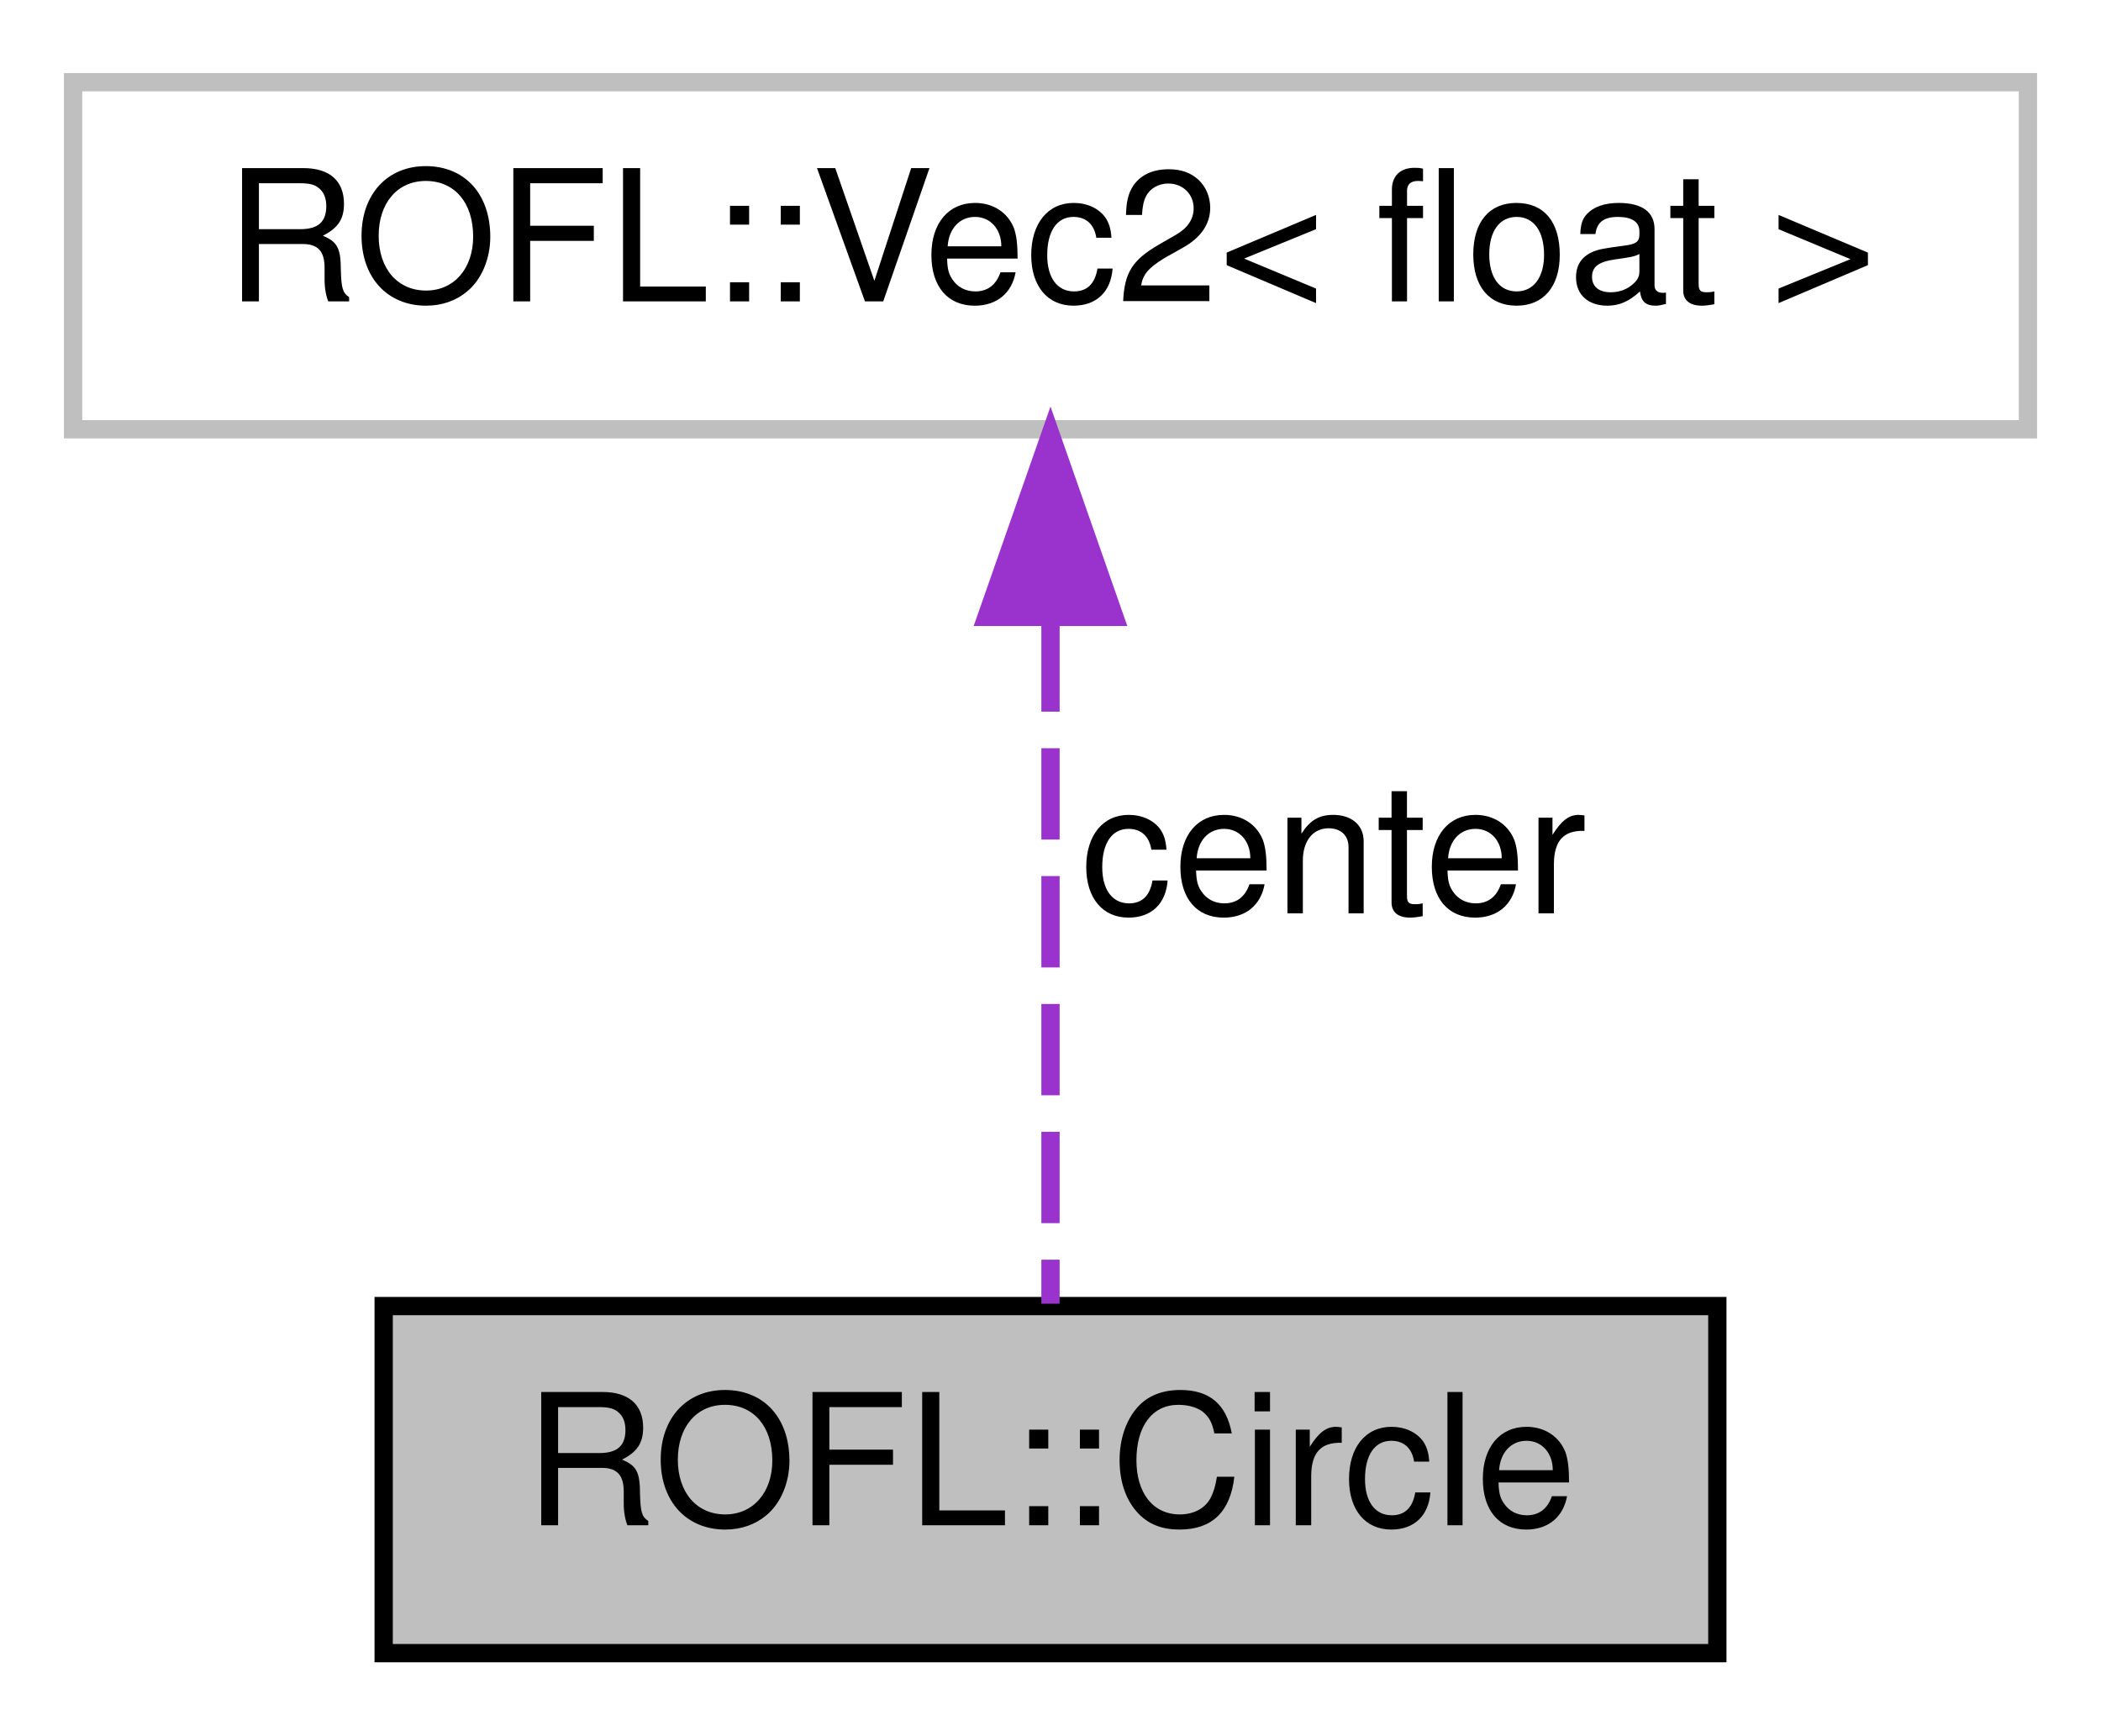
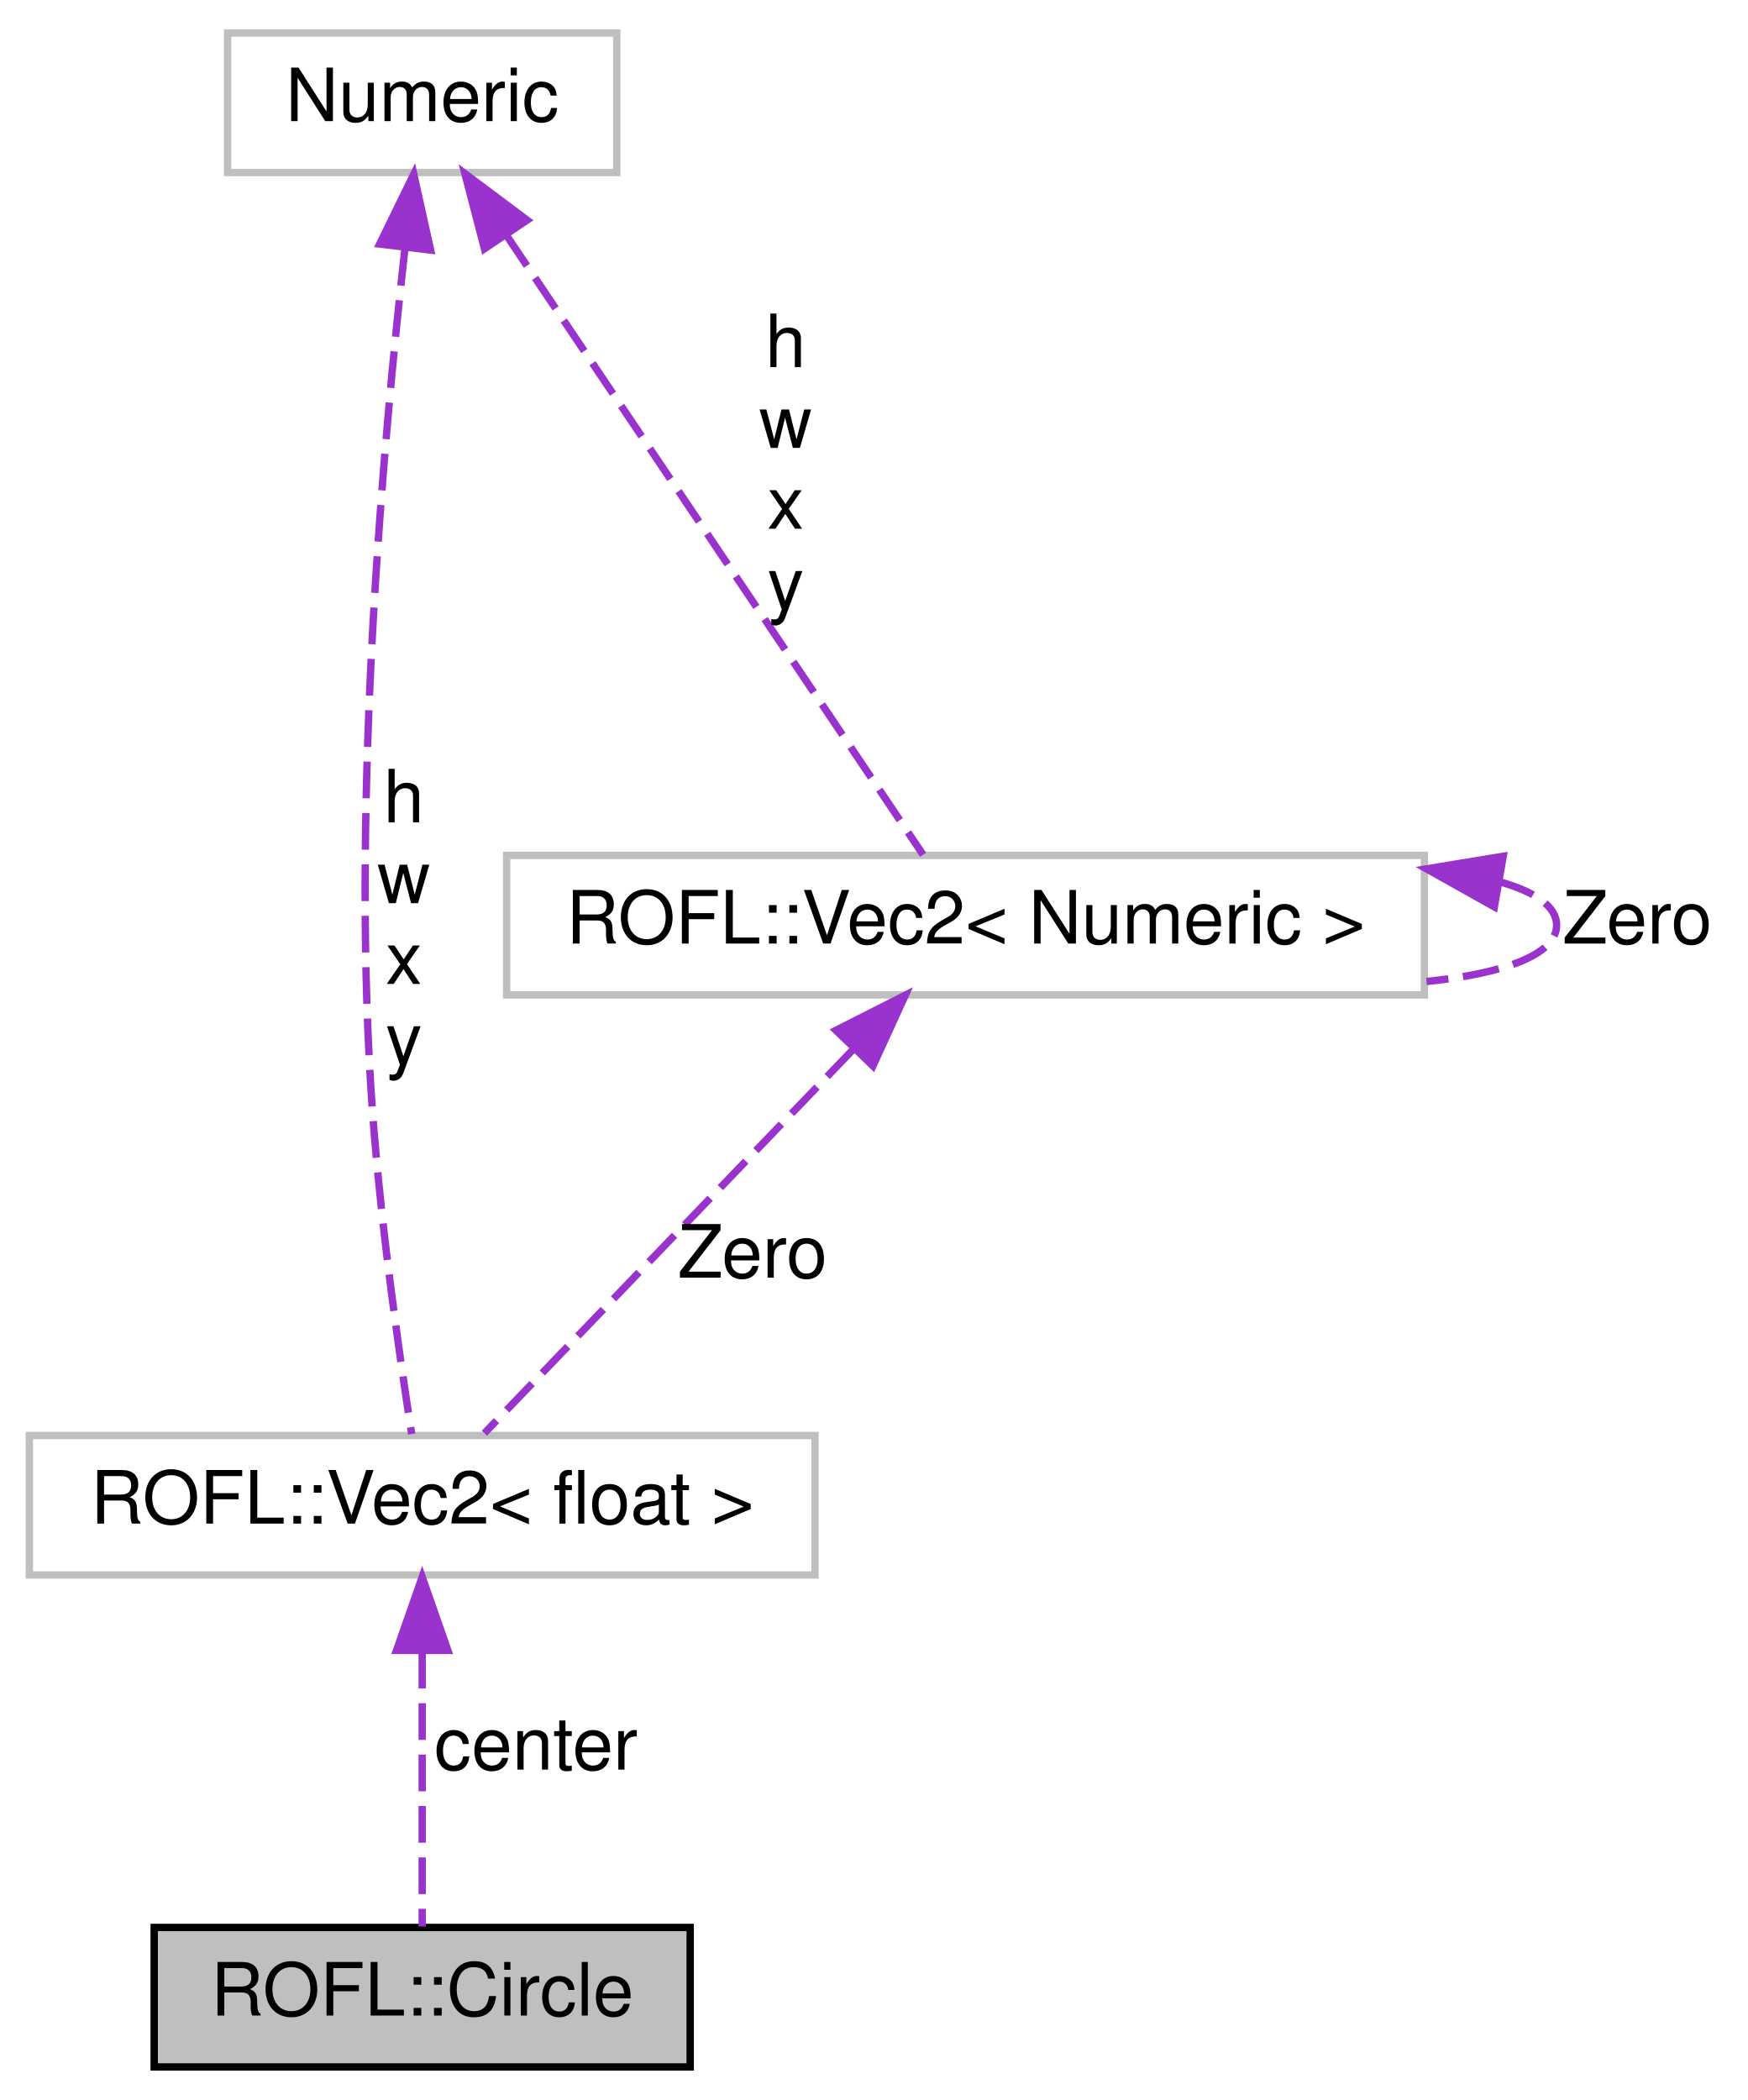
- <svg xmlns="http://www.w3.org/2000/svg" xmlns:xlink="http://www.w3.org/1999/xlink" width="115pt" height="95pt" viewBox="0.00 0.00 115.00 95.00">
-   <g id="graph0" class="graph" transform="scale(1 1) rotate(0) translate(4 91)">
+ <svg xmlns="http://www.w3.org/2000/svg" xmlns:xlink="http://www.w3.org/1999/xlink" width="238pt" height="286pt" viewBox="0.00 0.00 238.00 286.00">
+   <g id="graph0" class="graph" transform="scale(1 1) rotate(0) translate(4 282)">
    <g id="node1" class="node">
      <g id="a_node1">
        <a xlink:title=" ">
          <polygon fill="#bfbfbf" stroke="black" points="17,-0.5 17,-19.5 90,-19.5 90,-0.5 17,-0.5" />
          <text text-anchor="middle" x="53.5" y="-7.5" font-family="Helvetica,sans-Serif" font-size="10.00">ROFL::Circle</text>
        </a>
      </g>
    </g>
    <g id="node2" class="node">
      <g id="a_node2">
        <a xlink:href="struct_r_o_f_l_1_1_vec2.html" target="_top" xlink:title=" ">
          <polygon fill="none" stroke="#bfbfbf" points="0,-67.5 0,-86.5 107,-86.5 107,-67.5 0,-67.5" />
          <text text-anchor="middle" x="53.5" y="-74.5" font-family="Helvetica,sans-Serif" font-size="10.00">ROFL::Vec2&lt; float &gt;</text>
        </a>
      </g>
    </g>
    <g id="edge1" class="edge">
      <path fill="none" stroke="#9a32cd" stroke-dasharray="5,2" d="M53.5,-57.04C53.5,-44.67 53.5,-29.12 53.5,-19.63" />
      <polygon fill="#9a32cd" stroke="#9a32cd" points="50,-57.23 53.5,-67.23 57,-57.23 50,-57.23" />
      <text text-anchor="middle" x="69" y="-41" font-family="Helvetica,sans-Serif" font-size="10.00"> center</text>
    </g>
+     <g id="node3" class="node">
+       <g id="a_node3">
+         <a xlink:title=" ">
+           <polygon fill="none" stroke="#bfbfbf" points="27,-258.5 27,-277.5 80,-277.5 80,-258.5 27,-258.5" />
+           <text text-anchor="middle" x="53.5" y="-265.5" font-family="Helvetica,sans-Serif" font-size="10.00">Numeric</text>
+         </a>
+       </g>
+     </g>
+     <g id="edge2" class="edge">
+       <path fill="none" stroke="#9a32cd" stroke-dasharray="5,2" d="M51.14,-248.07C48.23,-222.27 43.97,-174.63 46.5,-134 47.55,-117.18 50.35,-97.68 52.07,-86.7" />
+       <polygon fill="#9a32cd" stroke="#9a32cd" points="47.7,-248.76 52.35,-258.28 54.65,-247.94 47.7,-248.76" />
+       <text text-anchor="middle" x="51" y="-170" font-family="Helvetica,sans-Serif" font-size="10.00"> h</text>
+       <text text-anchor="middle" x="51" y="-159" font-family="Helvetica,sans-Serif" font-size="10.00">w</text>
+       <text text-anchor="middle" x="51" y="-148" font-family="Helvetica,sans-Serif" font-size="10.00">x</text>
+       <text text-anchor="middle" x="51" y="-137" font-family="Helvetica,sans-Serif" font-size="10.00">y</text>
+     </g>
+     <g id="node4" class="node">
+       <g id="a_node4">
+         <a xlink:href="struct_r_o_f_l_1_1_vec2.html" target="_top" xlink:title=" ">
+           <polygon fill="none" stroke="#bfbfbf" points="65,-146.5 65,-165.5 190,-165.5 190,-146.5 65,-146.5" />
+           <text text-anchor="middle" x="127.5" y="-153.5" font-family="Helvetica,sans-Serif" font-size="10.00">ROFL::Vec2&lt; Numeric &gt;</text>
+         </a>
+       </g>
+     </g>
+     <g id="edge4" class="edge">
+       <path fill="none" stroke="#9a32cd" stroke-dasharray="5,2" d="M64.97,-249.96C81,-226.12 109.53,-183.71 121.72,-165.59" />
+       <polygon fill="#9a32cd" stroke="#9a32cd" points="61.98,-248.12 59.31,-258.37 67.79,-252.02 61.98,-248.12" />
+       <text text-anchor="middle" x="103" y="-232" font-family="Helvetica,sans-Serif" font-size="10.00"> h</text>
+       <text text-anchor="middle" x="103" y="-221" font-family="Helvetica,sans-Serif" font-size="10.00">w</text>
+       <text text-anchor="middle" x="103" y="-210" font-family="Helvetica,sans-Serif" font-size="10.00">x</text>
+       <text text-anchor="middle" x="103" y="-199" font-family="Helvetica,sans-Serif" font-size="10.00">y</text>
+     </g>
+     <g id="edge3" class="edge">
+       <path fill="none" stroke="#9a32cd" stroke-dasharray="5,2" d="M112.12,-139C96.9,-123.16 74.17,-99.51 61.97,-86.81" />
+       <polygon fill="#9a32cd" stroke="#9a32cd" points="109.85,-141.68 119.3,-146.47 114.89,-136.83 109.85,-141.68" />
+       <text text-anchor="middle" x="98.5" y="-108" font-family="Helvetica,sans-Serif" font-size="10.00"> Zero</text>
+     </g>
+     <g id="edge5" class="edge">
+       <path fill="none" stroke="#9a32cd" stroke-dasharray="5,2" d="M200.14,-161.94C205.03,-160.57 208,-158.59 208,-156 208,-151.96 200.76,-149.4 190.28,-148.33" />
+       <polygon fill="#9a32cd" stroke="#9a32cd" points="199.52,-158.49 190.28,-163.67 200.73,-165.39 199.52,-158.49" />
+       <text text-anchor="middle" x="219" y="-153.5" font-family="Helvetica,sans-Serif" font-size="10.00"> Zero</text>
+     </g>
  </g>
</svg>
